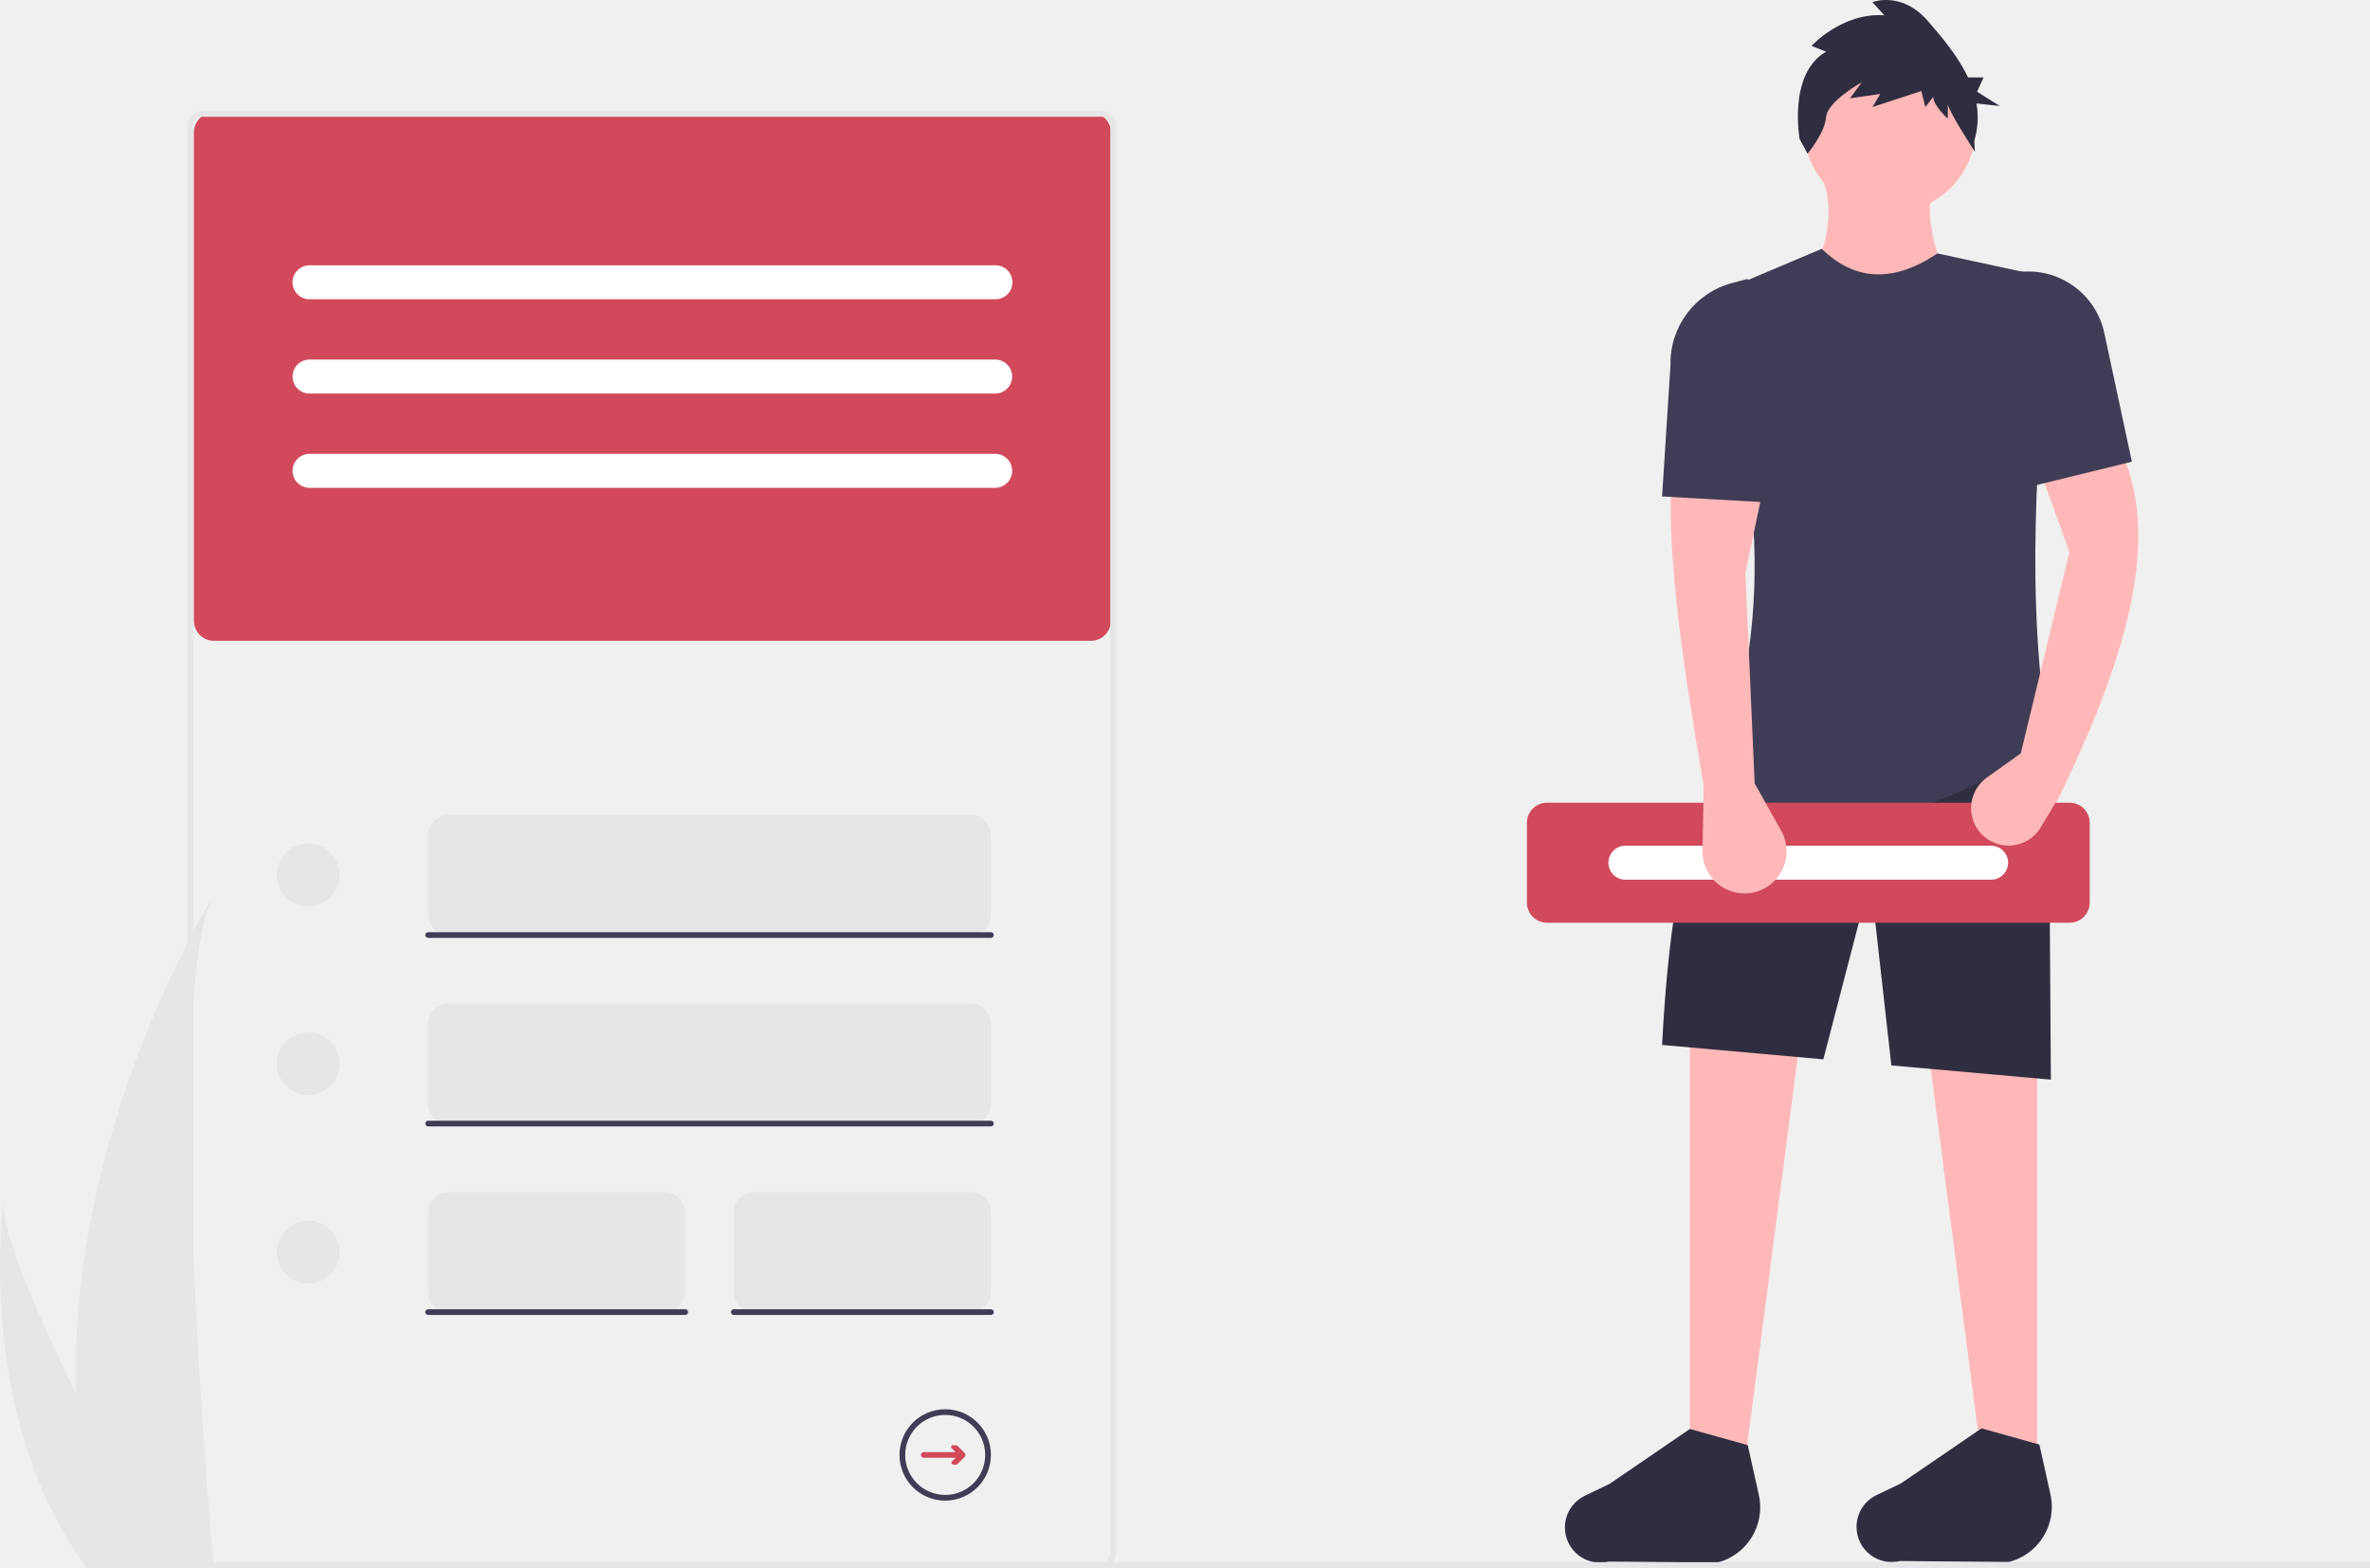
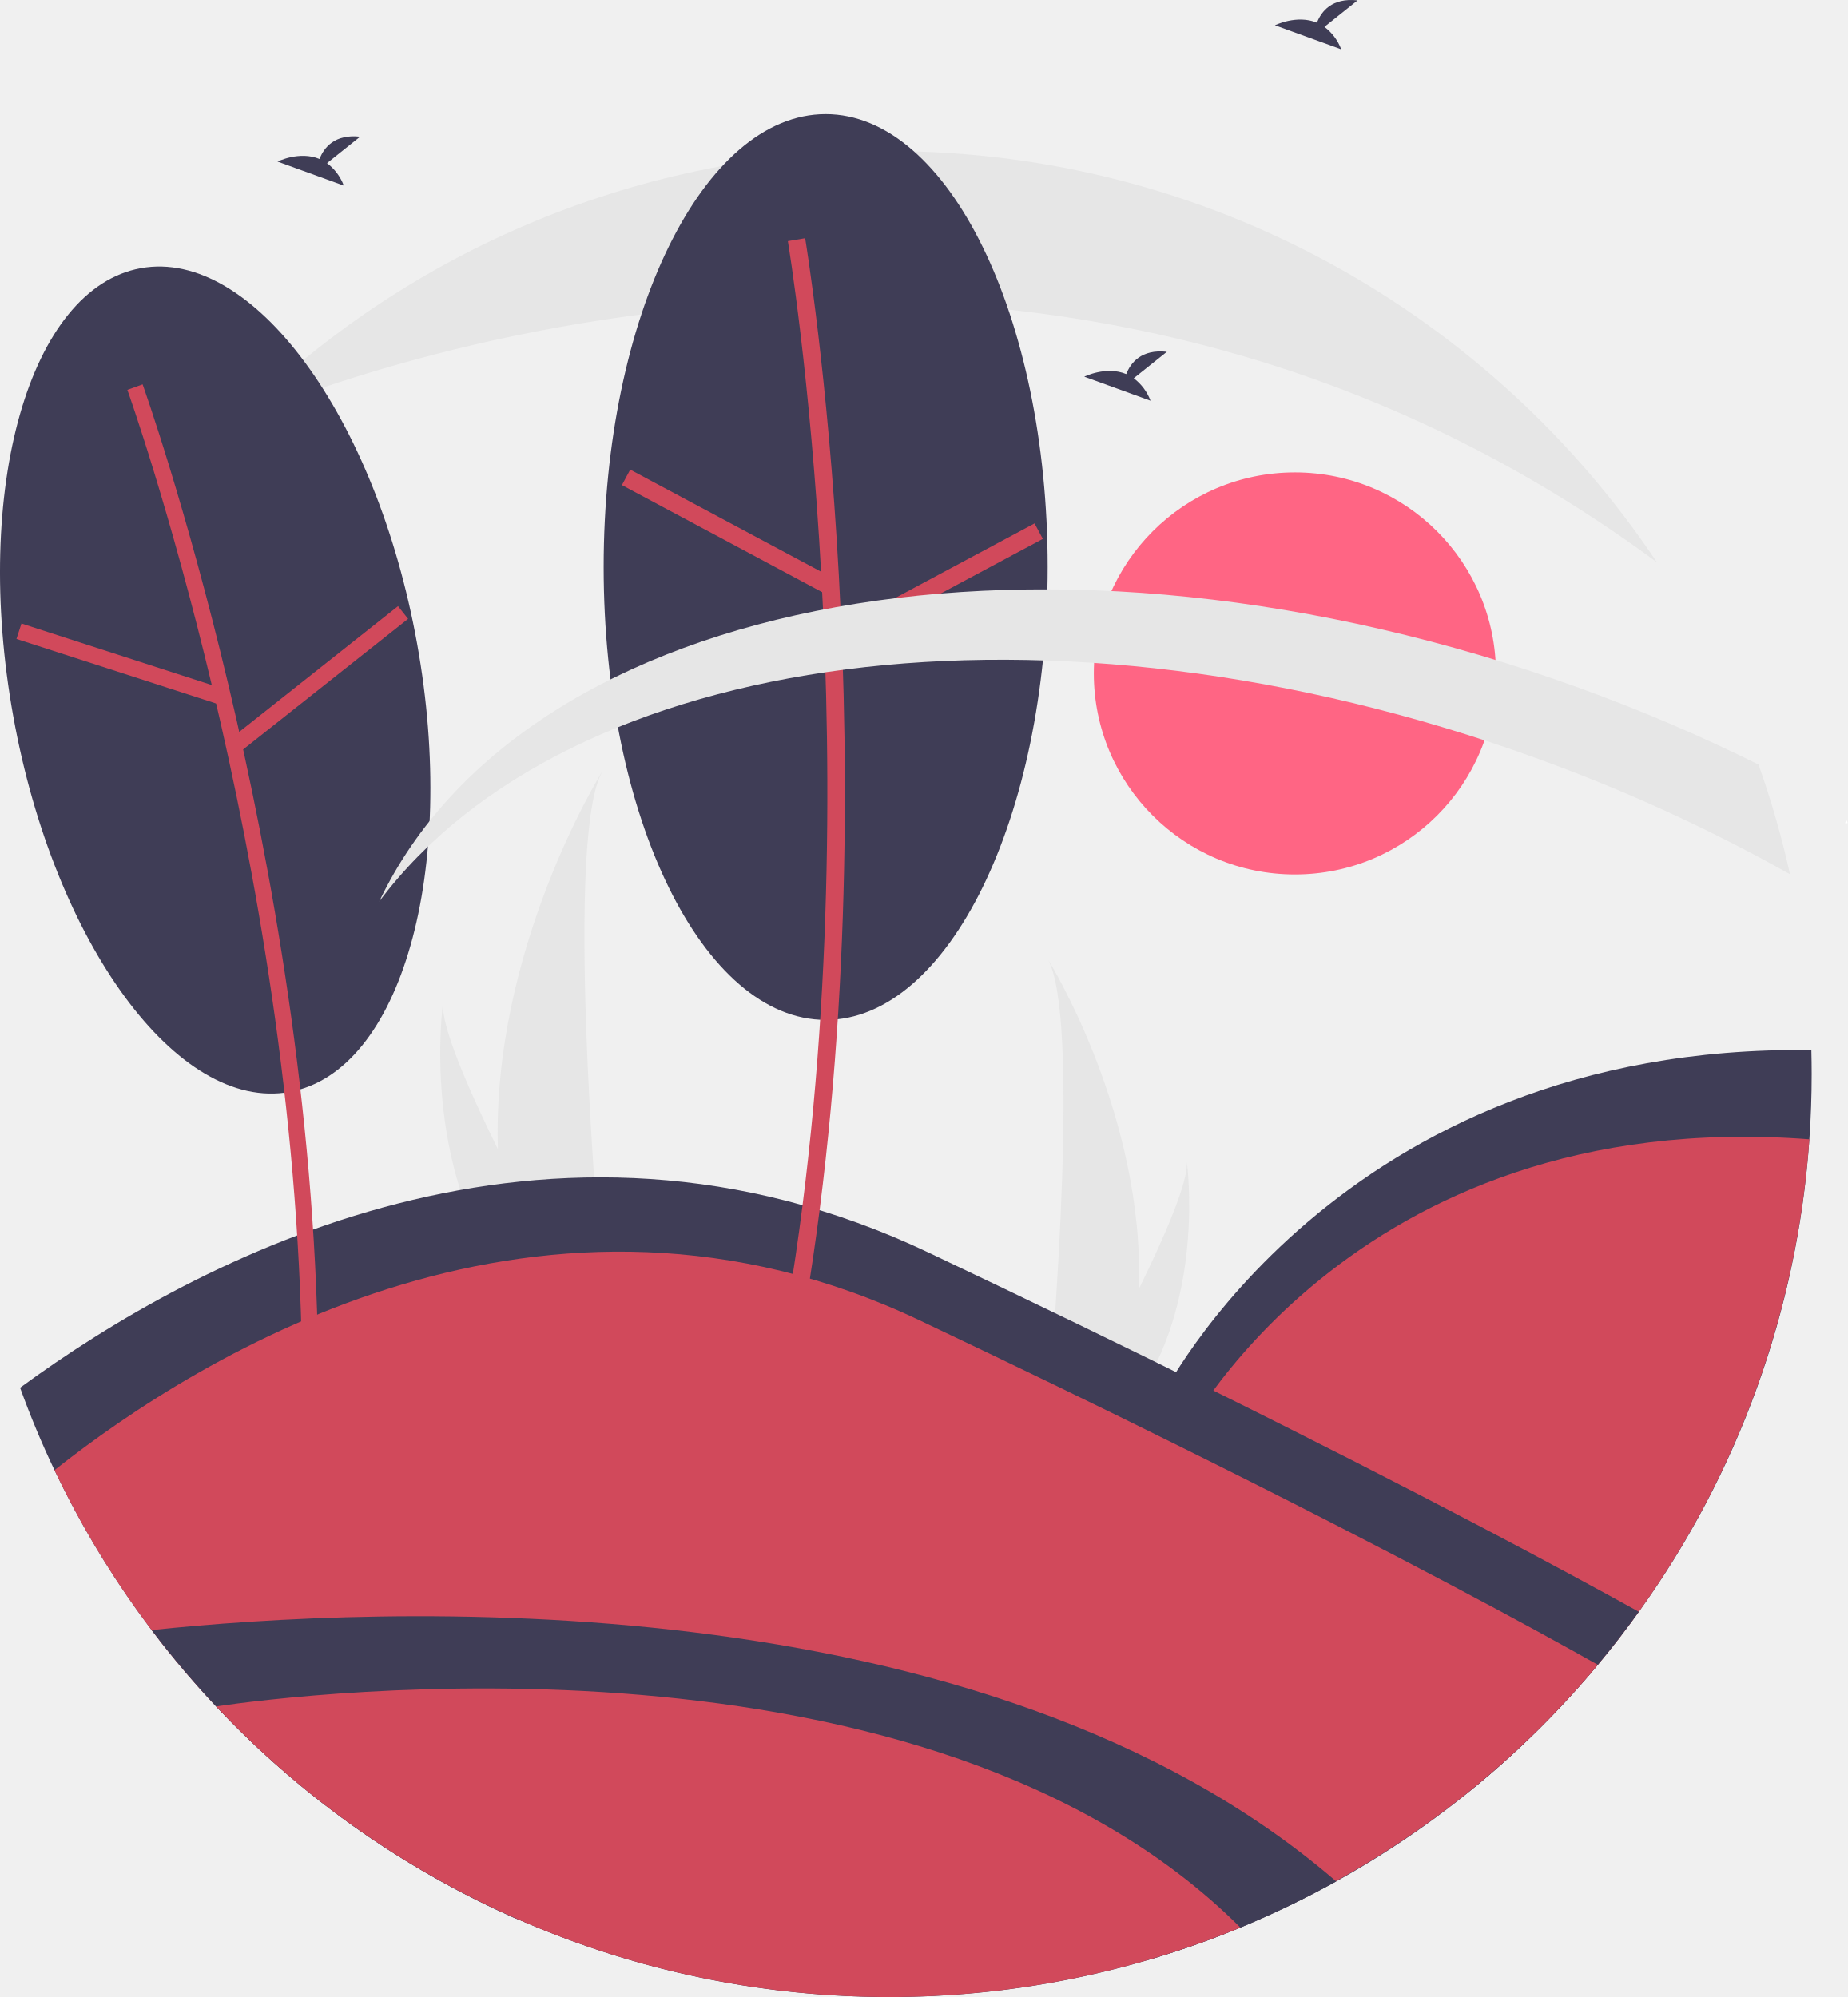
- <svg xmlns="http://www.w3.org/2000/svg" id="ed709b15-984e-4c6b-b13e-799af1de279c" data-name="Layer 1" width="829.651" height="548.854" viewBox="0 0 829.651 548.854">
-   <polygon points="609.397 522.909 591.573 522.909 591.573 349.531 632.082 348.721 609.397 522.909" fill="#ffb8b8" />
-   <polygon points="695.276 522.909 713.1 522.909 713.1 349.531 672.591 348.721 695.276 522.909" fill="#ffb8b8" />
-   <path d="M786.208,722.598l-37.924-.348a12.327,12.327,0,0,1-15.285-11.967v0a12.327,12.327,0,0,1,6.984-11.109l8.651-4.161,28.115-19.215,20.254,5.671,3.879,17.457A19.931,19.931,0,0,1,786.208,722.598Z" transform="translate(-185.1743 -175.5731)" fill="#2f2e41" />
-   <path d="M888.29,722.383l-37.924-.348a12.327,12.327,0,0,1-15.285-11.967v0a12.327,12.327,0,0,1,6.984-11.109l8.651-4.161,28.115-19.215,20.254,5.671,3.879,17.457A19.931,19.931,0,0,1,888.29,722.383Z" transform="translate(-185.1743 -175.5731)" fill="#2f2e41" />
-   <path d="M903.116,553.521l-55.842-4.986-7.352-65.5-16.465,63.373-56.451-5.04c2.081-38.806,6.559-71.177,17.014-87.499l118.286-21.065Z" transform="translate(-185.1743 -175.5731)" fill="#2f2e41" />
-   <circle cx="661.507" cy="44.439" r="30.172" fill="#ffb8b8" />
-   <path d="M870.709,282.922l-52.662-6.481c6.7-14.267,9.719-27.589,4.861-38.889h40.509C857.155,248.727,862.755,265.29,870.709,282.922Z" transform="translate(-185.1743 -175.5731)" fill="#ffb8b8" />
-   <path d="M902.306,434.425C865.251,461.595,824.81,470.865,780.78,461.161c26.715-60.992,22.9-121.105,0-180.67l42.129-17.824c11.813,11.523,25.36,11.774,40.509,1.62l41.319,8.912C897.179,332.621,894.645,387.814,902.306,434.425Z" transform="translate(-185.1743 -175.5731)" fill="#3f3d56" />
-   <path d="M824.422,193.674l-5.095-2.04S829.98,179.906,844.802,180.925l-4.169-4.589s10.19-4.079,19.454,6.629c4.87,5.629,10.504,12.246,14.016,19.7h5.456l-2.277,5.014,7.97,5.014-8.181-.901a27.747,27.747,0,0,1-.774,12.987l.219,3.963s-9.483-14.672-9.483-16.712v5.099s-5.095-4.589-5.095-7.649l-2.779,3.57-1.39-5.609-17.138,5.609,2.779-4.589-10.653,1.53,4.169-5.609s-12.043,6.629-12.506,12.238-6.484,12.748-6.484,12.748l-2.779-5.099S810.99,201.323,824.422,193.674Z" transform="translate(-185.1743 -175.5731)" fill="#2f2e41" />
-   <path d="M909.695,498.573h-183a7.008,7.008,0,0,1-7-7v-28a7.008,7.008,0,0,1,7-7h183a7.008,7.008,0,0,1,7,7v28A7.008,7.008,0,0,1,909.695,498.573Z" transform="translate(-185.1743 -175.5731)" fill="#d1495b" />
-   <path id="e6024a0c-b89c-4e07-9a96-496d93fbcaea" data-name="Path 40" d="M754.055,471.627a5.947,5.947,0,0,0,0,11.892H882.14a5.947,5.947,0,0,0,.195-11.892q-.098-.002-.195,0Z" transform="translate(-185.1743 -175.5731)" fill="#fff" />
-   <path d="M799.414,449.818l9.302,16.582a14.724,14.724,0,0,1-9.125,21.45h0a14.724,14.724,0,0,1-18.438-14.53l.436-22.692c-6.989-40.336-12.661-78.527-11.342-105.323h32.407L796.173,376.092Z" transform="translate(-185.1743 -175.5731)" fill="#ffb8b8" />
-   <path d="M906.357,453.869l-6.813,11.356a13.12,13.12,0,0,1-21.861.967v0a13.12,13.12,0,0,1,2.985-18.393l11.917-8.512,17.014-70.485-10.532-29.166L928.232,334.773C941.926,366.423,928.132,408.615,906.357,453.869Z" transform="translate(-185.1743 -175.5731)" fill="#ffb8b8" />
-   <path d="M809.946,351.787l-42.939-2.431,2.95-46.01a29.012,29.012,0,0,1,21.581-28.705l5.446-1.442Z" transform="translate(-185.1743 -175.5731)" fill="#3f3d56" />
-   <path d="M931.473,337.204l-39.699,9.722V270.769l1.638-.106a27.257,27.257,0,0,1,28.407,21.489Z" transform="translate(-185.1743 -175.5731)" fill="#3f3d56" />
-   <rect x="223.556" y="546.854" width="606.096" height="2" fill="#e6e6e6" />
-   <path d="M211.812,663.409a215.891,215.891,0,0,0,10.085,59.679c.141.448.288.89.435,1.338h37.636c-.04-.402-.08-.85-.12-1.338-2.51-28.849-16.978-204.433.321-234.46C258.656,491.064,208.894,571.743,211.812,663.409Z" transform="translate(-185.1743 -175.5731)" fill="#e6e6e6" />
-   <path d="M214.636,723.088c.315.448.642.897.977,1.338H243.846c-.214-.381-.462-.83-.75-1.338-4.664-8.419-18.47-33.587-31.285-59.679-13.772-28.039-26.407-57.143-25.343-67.676C186.141,598.109,176.612,670.53,214.636,723.088Z" transform="translate(-185.1743 -175.5731)" fill="#e6e6e6" />
-   <path d="M567.057,399.892h-307a7.008,7.008,0,0,1-7-7v-171a7.008,7.008,0,0,1,7-7h307a7.008,7.008,0,0,1,7,7v171A7.008,7.008,0,0,1,567.057,399.892Z" transform="translate(-185.1743 -175.5731)" fill="#d1495b" />
-   <path d="M570.855,724.427H255.855a5.006,5.006,0,0,1-5-5V219.451a5.006,5.006,0,0,1,5-5H570.855a5.006,5.006,0,0,1,5,5V719.427A5.006,5.006,0,0,1,570.855,724.427ZM255.855,216.451a3.003,3.003,0,0,0-3,3V719.427a3.003,3.003,0,0,0,3,3H570.855a3.003,3.003,0,0,0,3-3V219.451a3.003,3.003,0,0,0-3-3Z" transform="translate(-185.1743 -175.5731)" fill="#e6e6e6" />
-   <circle cx="107.883" cy="306.319" r="11" fill="#e6e6e6" />
-   <path d="M525.057,502.892h-183a7.008,7.008,0,0,1-7-7v-28a7.008,7.008,0,0,1,7-7h183a7.008,7.008,0,0,1,7,7v28A7.008,7.008,0,0,1,525.057,502.892Z" transform="translate(-185.1743 -175.5731)" fill="#e6e6e6" />
-   <path d="M532.057,503.892h-197a1,1,0,0,1,0-2h197a1,1,0,0,1,0,2Z" transform="translate(-185.1743 -175.5731)" fill="#3f3d56" />
-   <circle cx="107.883" cy="372.319" r="11" fill="#e6e6e6" />
-   <path d="M525.057,568.892h-183a7.008,7.008,0,0,1-7-7v-28a7.008,7.008,0,0,1,7-7h183a7.008,7.008,0,0,1,7,7v28A7.008,7.008,0,0,1,525.057,568.892Z" transform="translate(-185.1743 -175.5731)" fill="#e6e6e6" />
-   <path d="M532.057,569.892h-197a1,1,0,0,1,0-2h197a1,1,0,0,1,0,2Z" transform="translate(-185.1743 -175.5731)" fill="#3f3d56" />
-   <circle cx="107.883" cy="438.319" r="11" fill="#e6e6e6" />
-   <path d="M418.057,634.892h-76a7.008,7.008,0,0,1-7-7v-28a7.008,7.008,0,0,1,7-7h76a7.008,7.008,0,0,1,7,7v28A7.008,7.008,0,0,1,418.057,634.892Z" transform="translate(-185.1743 -175.5731)" fill="#e6e6e6" />
-   <path d="M425.057,635.892h-90a1,1,0,0,1,0-2h90a1,1,0,0,1,0,2Z" transform="translate(-185.1743 -175.5731)" fill="#3f3d56" />
-   <path d="M525.057,634.892h-76a7.008,7.008,0,0,1-7-7v-28a7.008,7.008,0,0,1,7-7h76a7.008,7.008,0,0,1,7,7v28A7.008,7.008,0,0,1,525.057,634.892Z" transform="translate(-185.1743 -175.5731)" fill="#e6e6e6" />
-   <path d="M532.057,635.892h-90a1,1,0,0,1,0-2h90a1,1,0,0,1,0,2Z" transform="translate(-185.1743 -175.5731)" fill="#3f3d56" />
-   <path id="aa22f97a-b0c4-48a0-9697-8e710bb4cd75" data-name="Path 40" d="M293.417,268.446a5.947,5.947,0,0,0,0,11.892H533.502a5.947,5.947,0,1,0,.195-11.892q-.098-.002-.195,0Z" transform="translate(-185.1743 -175.5731)" fill="#fff" />
-   <path id="a17c1cae-a14a-457b-86dc-2629628de1d6" data-name="Path 40" d="M293.417,301.446a5.947,5.947,0,0,0,0,11.892H533.502a5.947,5.947,0,0,0,.195-11.892q-.098-.002-.195,0Z" transform="translate(-185.1743 -175.5731)" fill="#fff" />
-   <path id="b5ca973b-c484-402e-90b9-a33cbeee2455" data-name="Path 40" d="M293.417,334.446a5.947,5.947,0,0,0,0,11.892H533.502a5.947,5.947,0,0,0,.195-11.892q-.098-.002-.195,0Z" transform="translate(-185.1743 -175.5731)" fill="#fff" />
-   <path d="M522.854,684.189l-2.517-2.517a.585.585,0,0,0-.414-.171H518.7a.585.585,0,0,0-.413.998l1.393,1.392H508.557a1,1,0,0,0,0,2h11.122l-1.251,1.25a.668.668,0,0,0,.472,1.14h.989a.668.668,0,0,0,.472-.196l2.492-2.492A.994.994,0,0,0,522.854,684.189Z" transform="translate(-185.1743 -175.5731)" fill="#d1495b" />
-   <path d="M516.057,700.892a16,16,0,1,1,16-16A16.018,16.018,0,0,1,516.057,700.892Zm0-30a14,14,0,1,0,14,14A14.016,14.016,0,0,0,516.057,670.892Z" transform="translate(-185.1743 -175.5731)" fill="#3f3d56" />
+ <svg xmlns="http://www.w3.org/2000/svg" id="a1f75fc3-9e42-4fc1-bde4-b430080f0daf" data-name="Layer 1" width="692.605" height="748.733" viewBox="0 0 692.605 748.733">
+   <circle cx="485.389" cy="252.49" r="75.365" fill="#ff6584" />
+   <path d="M945.818,384.315c.166-.03.291-.146.485-.117a6.426,6.426,0,0,0-.33-.954c-.24.327-.485.661-.699.953Z" transform="translate(-253.6974 -75.63348)" fill="#fff" />
+   <path d="M440.33,506.498a175.145,175.145,0,0,0,8.182,48.416c.114.364.233.722.353,1.086h30.533c-.033-.326-.065-.689-.098-1.086-2.036-23.404-13.773-165.851.261-190.21C478.333,366.68,437.963,432.132,440.33,506.498Z" transform="translate(-253.6974 -75.63348)" fill="#e6e6e6" />
+   <path d="M442.621,554.914c.255.364.521.727.793,1.086h22.905c-.174-.309-.375-.673-.608-1.086-3.784-6.83-14.984-27.248-25.381-48.416-11.173-22.748-21.423-46.358-20.56-54.903C419.504,453.522,411.773,512.275,442.621,554.914Z" transform="translate(-253.6974 -75.63348)" fill="#e6e6e6" />
+   <path d="M680.636,558.829a152.694,152.694,0,0,1-7.133,42.21c-.099.317-.204.629-.308.947h-26.619c.028-.284.057-.601.085-.947,1.775-20.404,12.008-144.591-.227-165.828C647.504,436.934,682.699,493.996,680.636,558.829Z" transform="translate(-253.6974 -75.63348)" fill="#e6e6e6" />
+   <path d="M678.638,601.039c-.222.317-.454.634-.691.947H657.979c.151-.27.327-.587.53-.947,3.299-5.954,13.063-23.755,22.127-42.21,9.741-19.832,18.677-40.416,17.924-47.866C698.792,512.644,705.532,563.865,678.638,601.039Z" transform="translate(-253.6974 -75.63348)" fill="#e6e6e6" />
+   <path d="M376.281,136.806l12.413-9.928c-9.643-1.064-13.606,4.195-15.227,8.358-7.534-3.128-15.735.972-15.735.972l24.837,9.017A18.795,18.795,0,0,0,376.281,136.806Z" transform="translate(-253.6974 -75.63348)" fill="#3f3d56" />
+   <path d="M750.165,85.701l12.413-9.928c-9.643-1.064-13.606,4.195-15.227,8.358-7.534-3.128-15.735.972-15.735.972L756.453,94.119A18.795,18.795,0,0,0,750.165,85.701Z" transform="translate(-253.6974 -75.63348)" fill="#3f3d56" />
+   <path d="M932.807,478.323q0,12.34-.86,24.478a344.112,344.112,0,0,1-63.922,177.14q-7.324,10.222-15.381,19.871a347.514,347.514,0,0,1-46.153,45.845L732.919,702.487,688.931,599.82s65.632-132.887,243.759-130.478Q932.802,473.817,932.807,478.323Z" transform="translate(-253.6974 -75.63348)" fill="#3f3d56" />
+   <path d="M931.947,502.801a346.077,346.077,0,0,1-129.289,245.967l-68.349-40.103-39.01-91.054S758.511,489.628,931.947,502.801Z" transform="translate(-253.6974 -75.63348)" fill="#d1495b" />
+   <path d="M868.025,679.941q-7.324,10.222-15.381,19.871a346.169,346.169,0,0,1-133.98,98.527q-15.795,6.512-32.333,11.485A378.838,378.838,0,0,1,446.085,794.571,347.292,347.292,0,0,1,274.114,626.824q-7.165-15.062-12.886-30.889c66.523-48.733,197.606-118.515,340.471-50.707Q660.977,573.363,707.56,596.519C786.365,635.582,838.813,663.743,868.025,679.941Z" transform="translate(-253.6974 -75.63348)" fill="#3f3d56" />
+   <path d="M852.644,699.812a346.28,346.28,0,0,1-578.53-72.988c55.558-43.935,183.7-122.888,324.326-56.152q54.247,25.746,96.86,46.939C778.117,658.658,829.132,686.554,852.644,699.812Z" transform="translate(-253.6974 -75.63348)" fill="#d1495b" />
+   <path d="M754.584,781.026a349.545,349.545,0,0,1-35.921,17.313A345.065,345.065,0,0,1,586.763,824.367,346.365,346.365,0,0,1,310.544,686.798C393.191,678.083,621.644,666.333,754.584,781.026Z" transform="translate(-253.6974 -75.63348)" fill="#3f3d56" />
+   <path d="M718.663,798.339a346.418,346.418,0,0,1-383.96-82.923C364.765,711,600.775,680.674,718.663,798.339Z" transform="translate(-253.6974 -75.63348)" fill="#d1495b" />
+   <path d="M874.765,286.428v.011C627.673,103.747,344.575,232.335,342.389,233.322v-.011a344.996,344.996,0,0,1,244.375-101.032C706.892,132.279,812.721,193.495,874.765,286.428Z" transform="translate(-253.6974 -75.63348)" fill="#e6e6e6" />
+   <ellipse cx="334.364" cy="330.602" rx="76.906" ry="156.919" transform="translate(-307.0527 -11.0592) rotate(-10.22048)" fill="#3f3d56" />
+   <path d="M372.949,584.638c-2.478-187.337-65.158-363.14-65.791-364.893l-5.716,2.062c.63,1.744,62.966,176.627,65.431,362.913Z" transform="translate(-253.6974 -75.63348)" fill="#d1495b" />
+   <rect x="295.289" y="285.001" width="6.078" height="78.867" transform="translate(-355.8607 432.8235) rotate(-72.07888)" fill="#d1495b" />
+   <rect x="334.438" y="326.719" width="78.87" height="6.078" transform="matrix(0.78393, -0.62085, 0.62085, 0.78393, -377.6451, 227.7381)" fill="#d1495b" />
+   <ellipse cx="309.499" cy="212.589" rx="83.219" ry="169.801" fill="#3f3d56" />
+   <path d="M555.512,566.159c33.33-199.975.336-399.227-.002-401.215l-6.483,1.098c.336,1.978,33.141,200.183-.002,399.037Z" transform="translate(-253.6974 -75.63348)" fill="#d1495b" />
+   <rect x="522.717" y="232.065" width="6.577" height="85.341" transform="translate(-218.0412 533.346) rotate(-61.8584)" fill="#d1495b" />
+   <rect x="562.76" y="291.621" width="85.344" height="6.577" transform="translate(-321.2135 244.9751) rotate(-28.15796)" fill="#d1495b" />
+   <path d="M924.676,403.403a634.407,634.407,0,0,0-95.374-43.606c-182.14-65.907-362.751-40.506-433.446,53.817,55.017-115.553,251.327-151.888,449.432-80.206a646.926,646.926,0,0,1,67.585,28.872A343.542,343.542,0,0,1,924.676,403.403Z" transform="translate(-253.6974 -75.63348)" fill="#e6e6e6" />
+   <path d="M678.684,217.456l12.413-9.928c-9.643-1.064-13.606,4.195-15.227,8.358-7.534-3.128-15.735.972-15.735.972l24.837,9.017A18.795,18.795,0,0,0,678.684,217.456Z" transform="translate(-253.6974 -75.63348)" fill="#3f3d56" />
</svg>
